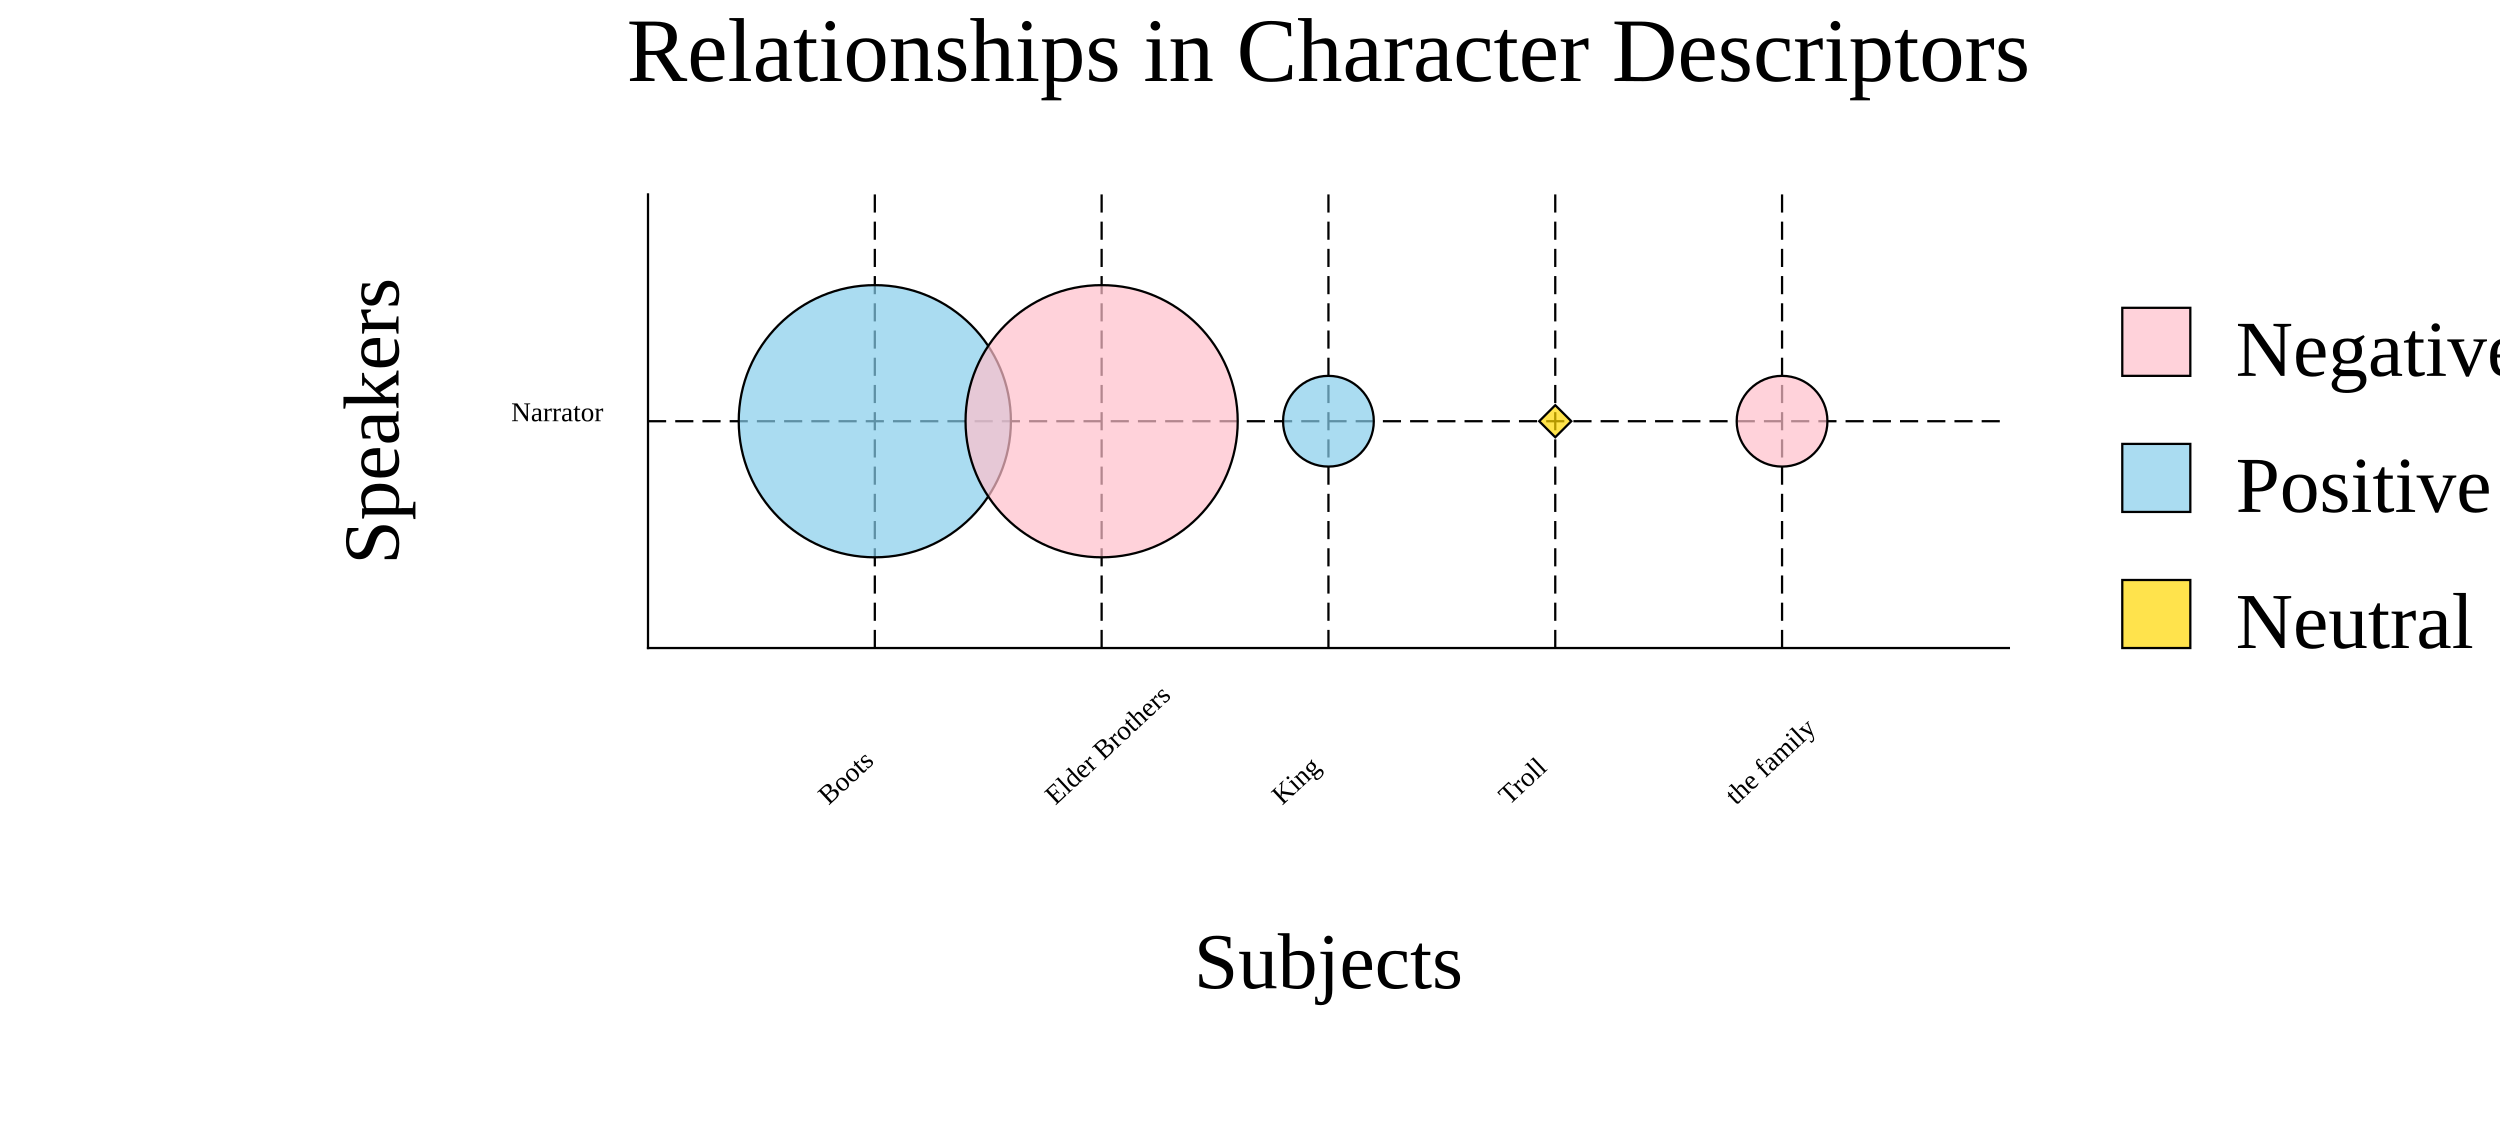
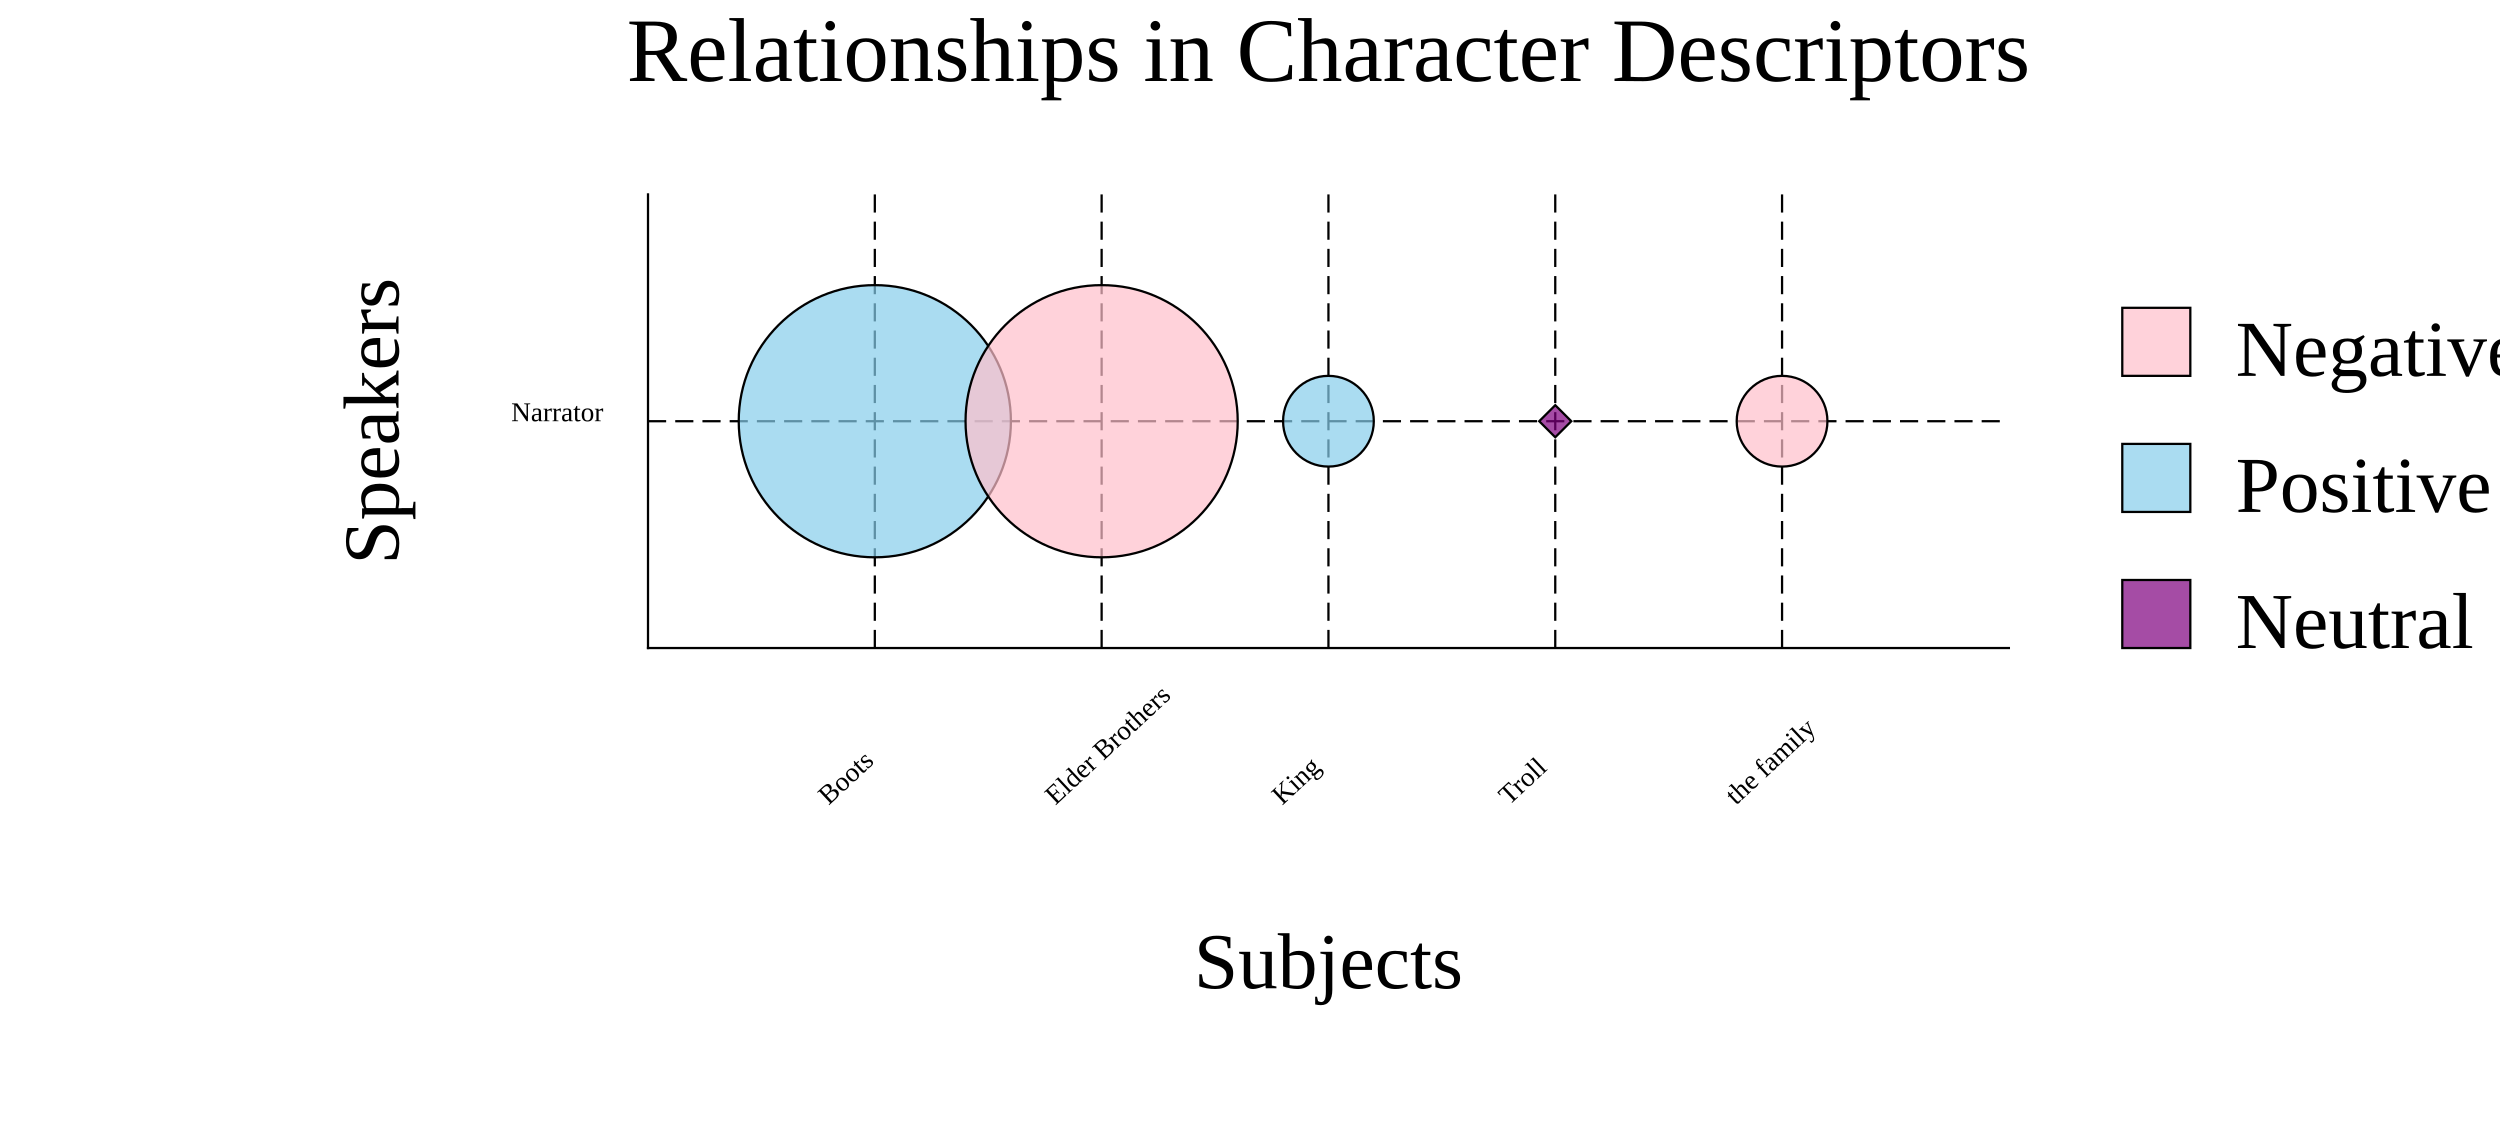
<svg xmlns="http://www.w3.org/2000/svg" height="350" width="100%">
  <g transform="translate(150, 200) scale(.7)">
    <line x1="0" x2="600" y1="0" y2="0" stroke="black" stroke-width="1" stroke-linecap="square" />
    <line x1="0" x2="0" y1="0" y2="-200" stroke="black" stroke-width="1" stroke-linecap="square" />
    <text x="100" y="20" text-anchor="middle" transform="rotate(227, 100, 45)" writing-mode="tb">Boots</text>
    <line x1="100" x2="100" y1="0" y2="-200" stroke="black" stroke-dasharray="8 4" stroke-width="1" />
    <text x="200" y="20" text-anchor="middle" transform="rotate(227, 200, 45)" writing-mode="tb">Elder Brothers</text>
    <line x1="200" x2="200" y1="0" y2="-200" stroke="black" stroke-dasharray="8 4" stroke-width="1" />
    <text x="300" y="20" text-anchor="middle" transform="rotate(227, 300, 45)" writing-mode="tb">King</text>
    <line x1="300" x2="300" y1="0" y2="-200" stroke="black" stroke-dasharray="8 4" stroke-width="1" />
    <text x="400" y="20" text-anchor="middle" transform="rotate(227, 400, 45)" writing-mode="tb">Troll</text>
    <line x1="400" x2="400" y1="0" y2="-200" stroke="black" stroke-dasharray="8 4" stroke-width="1" />
    <text x="500" y="20" text-anchor="middle" transform="rotate(227, 500, 45)" writing-mode="tb">the family</text>
    <line x1="500" x2="500" y1="0" y2="-200" stroke="black" stroke-dasharray="8 4" stroke-width="1" />
    <text x="-40" y="-100" text-anchor="middle">Narrator</text>
    <line x1="0" x2="600" y1="-100" y2="-100" stroke="black" stroke-dasharray="8 4" stroke-width="1" />
    <text x="300" y="-250" font-size="40" text-anchor="middle">
                        Relationships in Character Descriptors 
                    </text>
    <text x="-110" y="-100" font-size="35" transform="rotate(-90 -110, -100)" text-anchor="middle">
                        Speakers </text>
    <text x="300" y="150" font-size="35" text-anchor="middle">
                        Subjects </text>
    <rect x="650" y="-90" width="30" height="30" fill-opacity="0.7" fill="skyblue" stroke="black" />
    <rect x="650" y="-150" width="30" height="30" fill-opacity="0.7" fill="pink" stroke="black" />
-     <rect x="650" y="-30" width="30" height="30" fill-opacity="0.7" fill="gold" stroke="black" />
+     <rect x="650" y="-30" width="30" height="30" fill-opacity="0.7" fill="purple" stroke="black" />
    <text x="700" y="-60" font-size="35" text-anchor="start">Positive</text>
    <text x="700" y="-120" font-size="35" text-anchor="start">Negative</text>
    <text x="700" y="-0" font-size="35" text-anchor="start">Neutral</text>
    <circle cx="100" cy="-100" r="60" fill="skyblue" fill-opacity=".7" stroke="black" />
    <circle cx="200" cy="-100" r="60" fill="pink" fill-opacity=".7" stroke="black" />
    <circle cx="300" cy="-100" r="20" fill="skyblue" fill-opacity=".7" stroke="black" />
-     <rect x="395" y="-105" width="10" height="10" fill="gold" fill-opacity=".7" stroke="black" transform="rotate(45 400, -100)" />
+     <rect x="395" y="-105" width="10" height="10" fill="purple" fill-opacity=".7" stroke="black" transform="rotate(45 400, -100)" />
    <circle cx="400" cy="-100" r="0" fill="pink" fill-opacity=".7" stroke="black" />
    <circle cx="500" cy="-100" r="20" fill="pink" fill-opacity=".7" stroke="black" />
  </g>
</svg>
